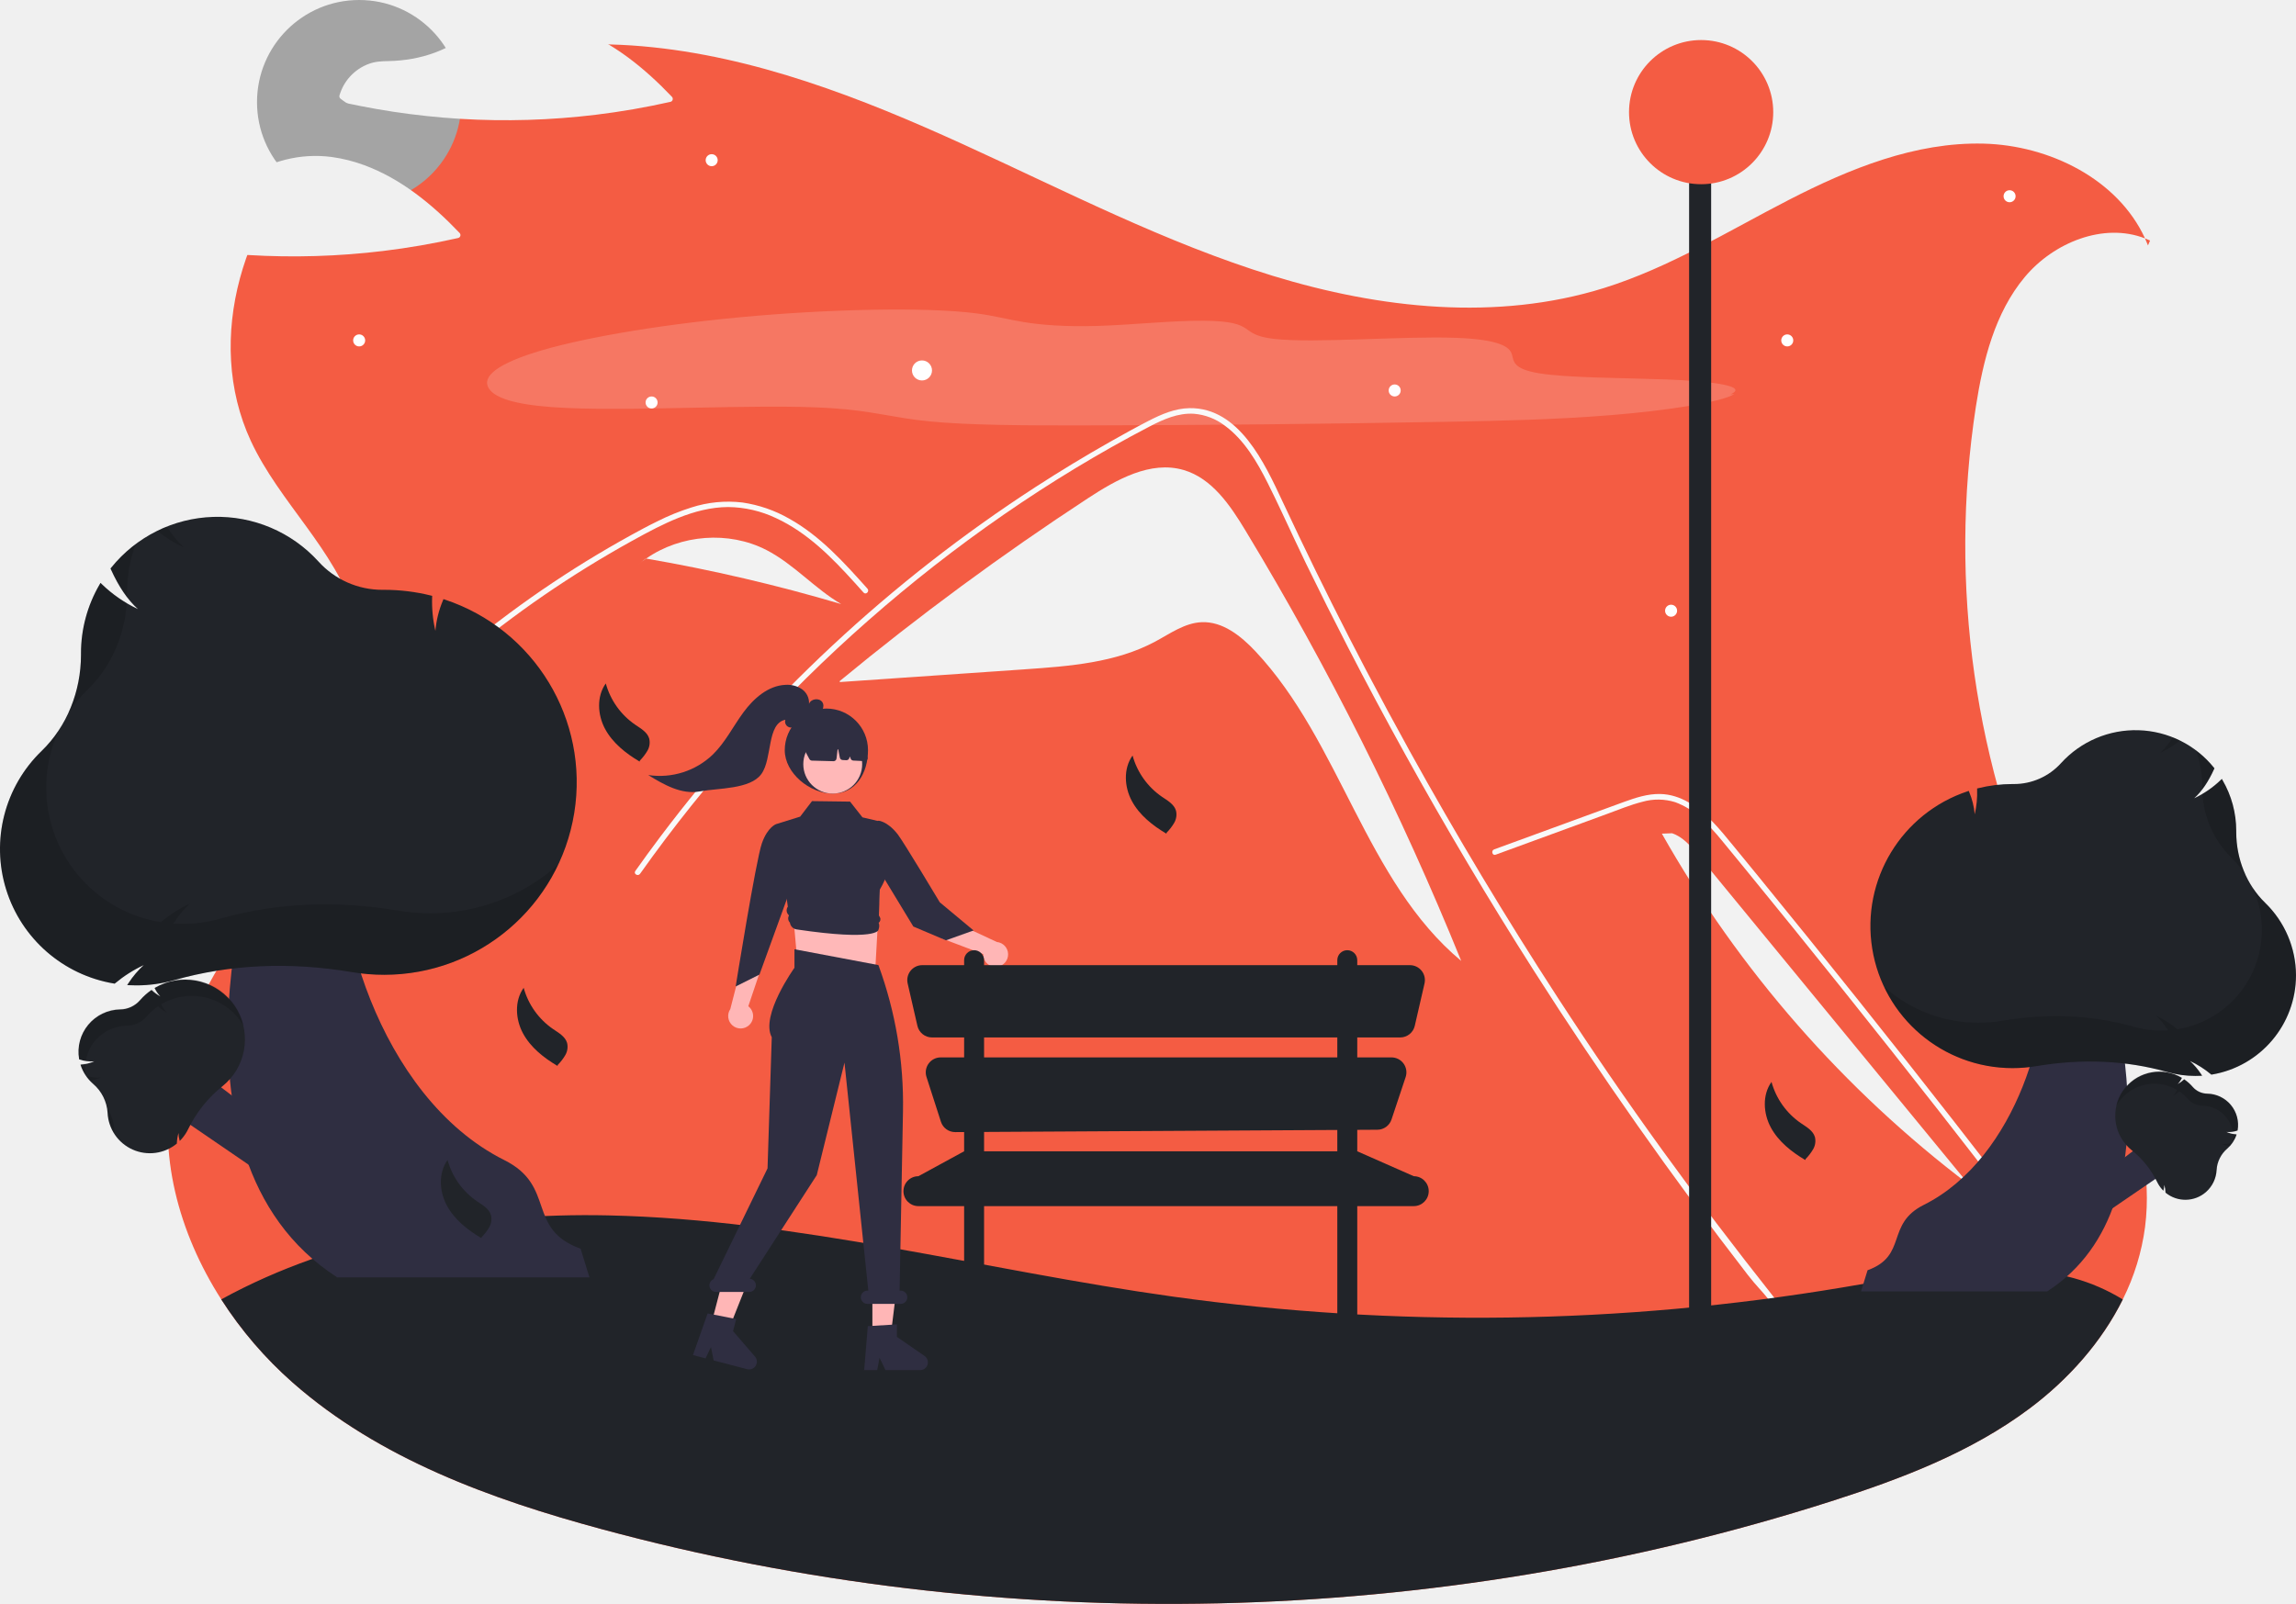
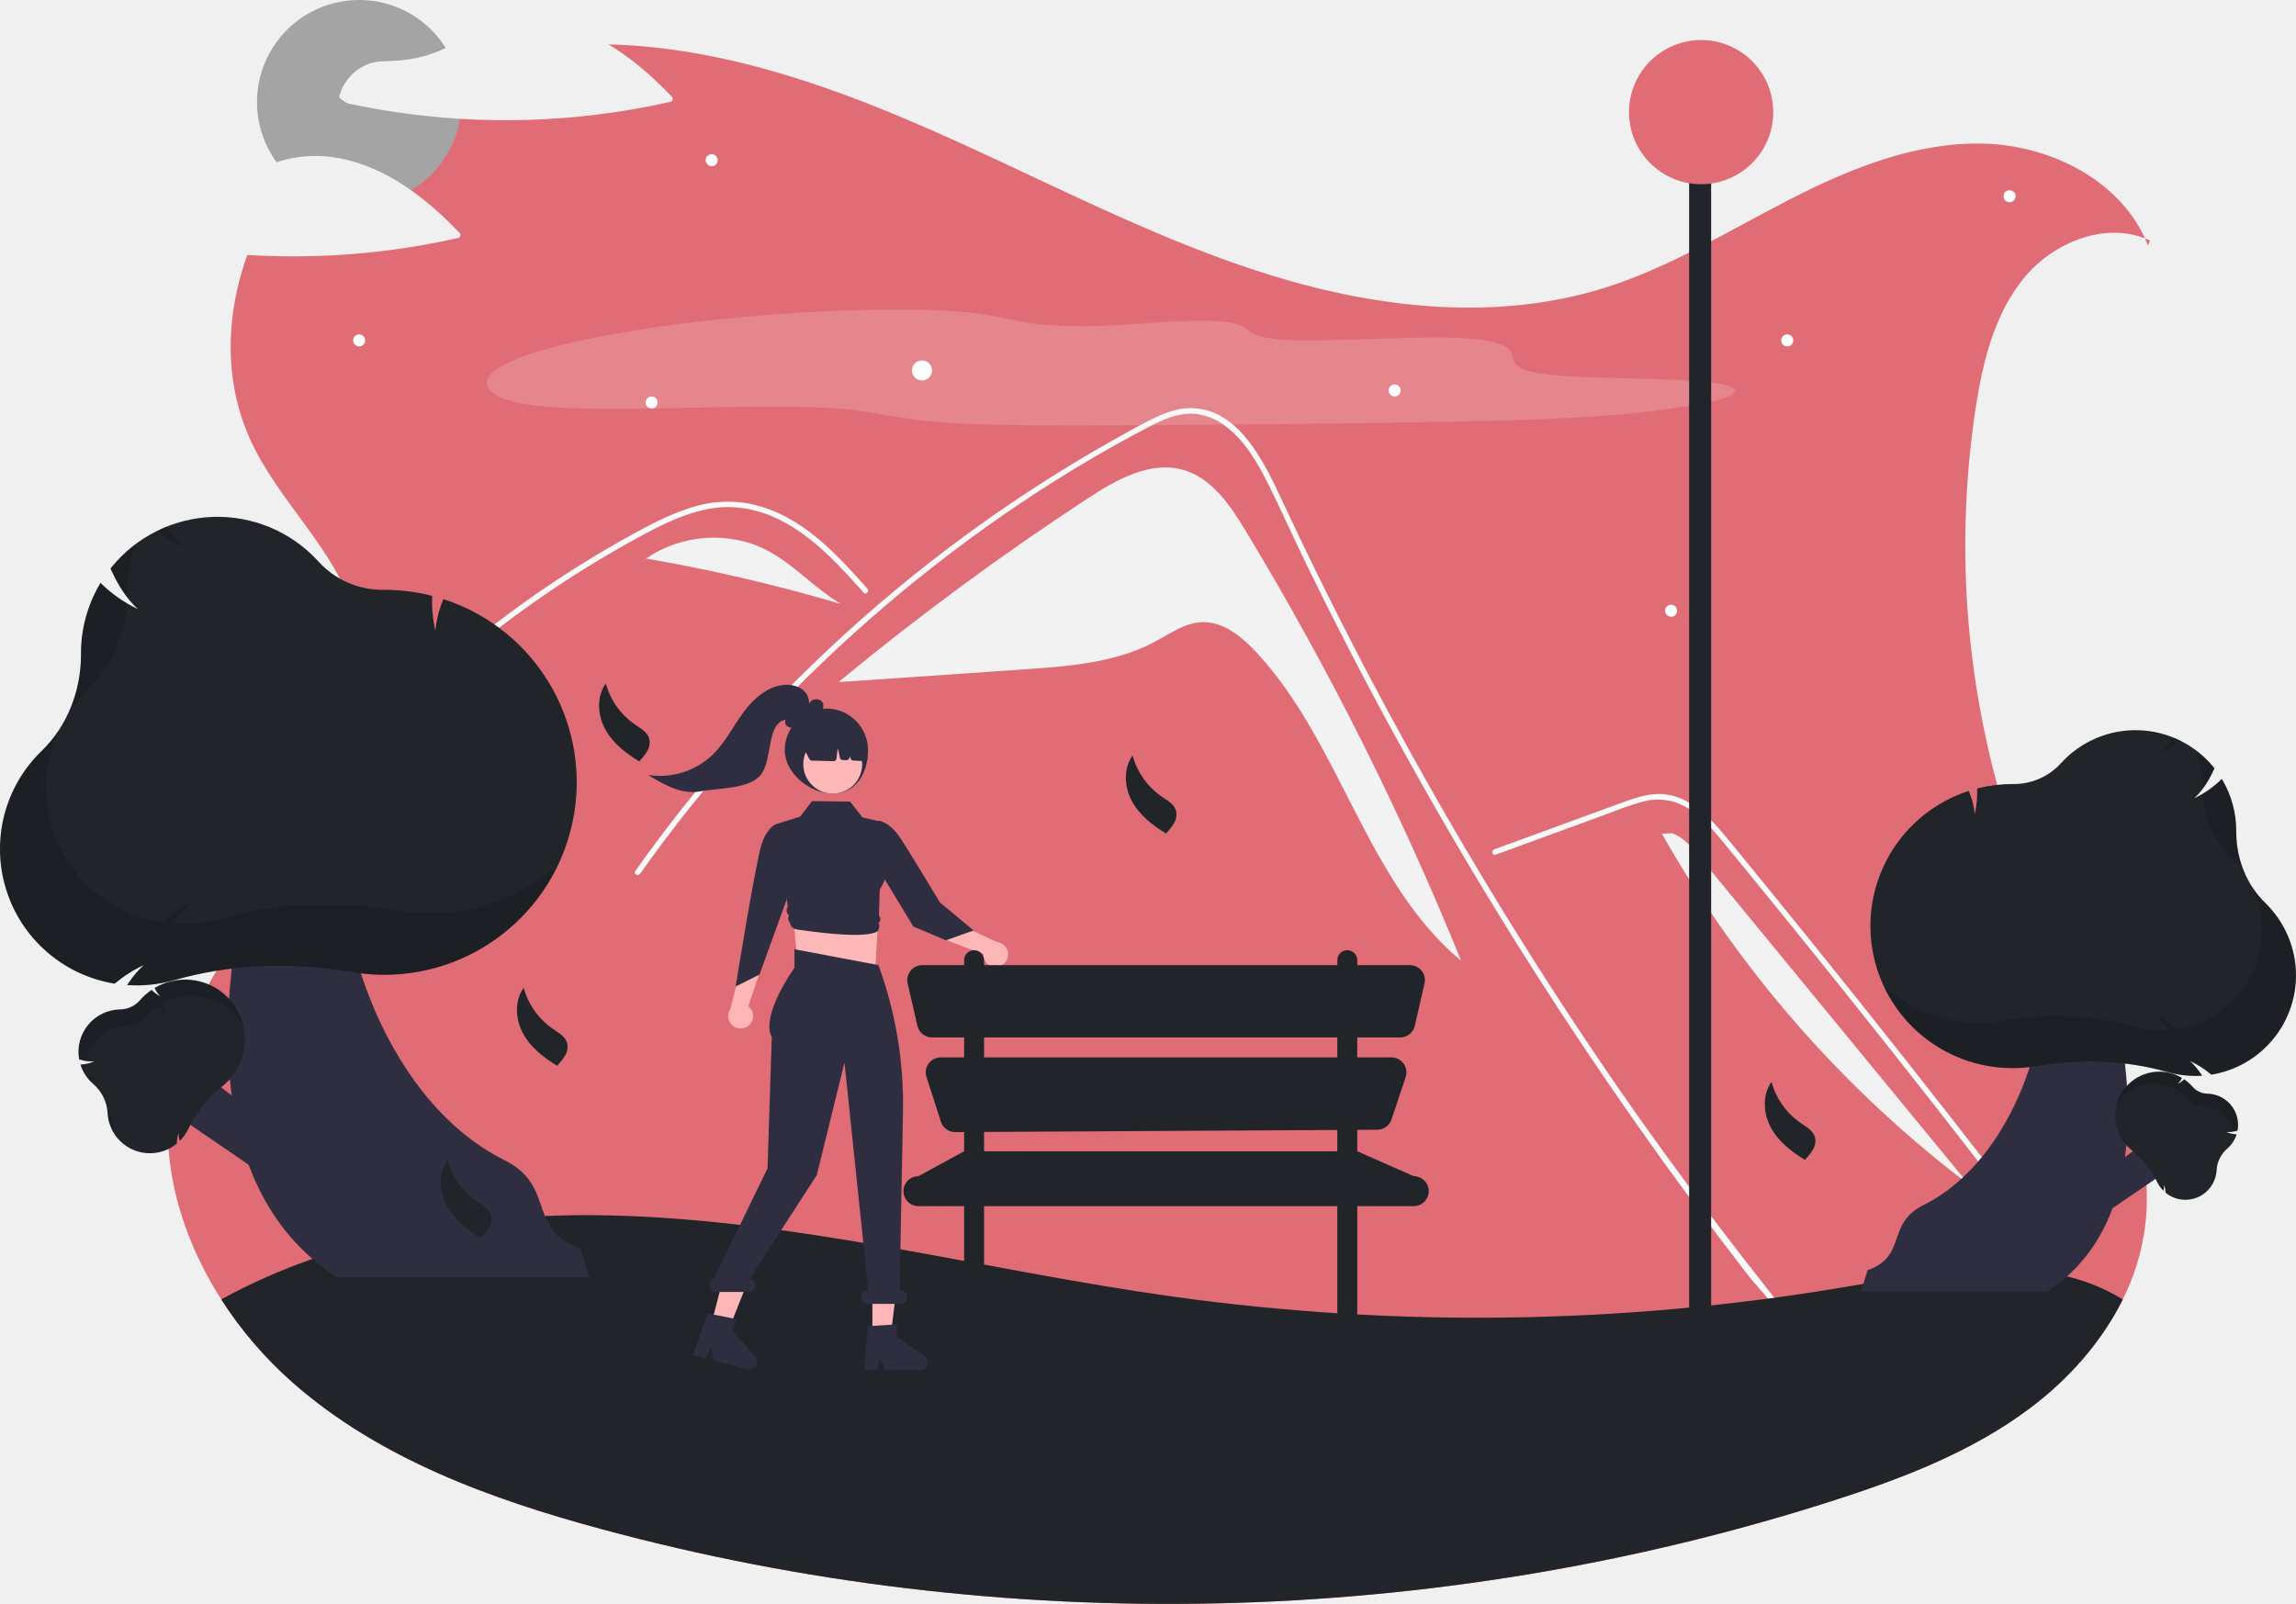
<svg xmlns="http://www.w3.org/2000/svg" id="f959f89c-f898-4249-a203-56365f3d7108" data-name="Layer 1" width="1146.318" height="801.004" viewBox="0 0 1146.318 801.004">
-   <path d="M1050.699,514.508a456.249,456.249,0,0,1-37.38-261.87c3.6-23.1,9.44-46.85,24.43-64.79,14.39-17.23,39.35-27.37,60.03-19.29-13.57-29.61-47.76-46.5-80.59-47.33-34.09-.86-66.92,12.5-97.25,28.1-30.33,15.6-59.65,33.81-92.21,43.99-53.5,16.72-111.91,10.34-165.5-6.09-53.58-16.44-103.62-42.47-154.62-65.71-51.01-23.24-104.17-44.03-160.01-48.91-55.84-4.87-115.25,7.89-157.24,45.01s-61.87,101.28-38.27,152.11c14.25,30.7,42.22,54.32,52.04,86.7,12.32,40.65-7.08,83.96-30.41,119.45-23.34,35.49-51.8,69.58-60.47,111.16-8.01,38.38,2.72,78.02,24.05,111.38a197.345,197.345,0,0,0,35.74,41.61c43.09,37.91,98.77,58.15,154.17,73.13,200.27,54.17,416.13,49.29,613.75-13.88,34.99-11.18,69.95-24.43,99.32-46.48,19.16-14.38,35.83-33.02,46.39-54.35a114.106,114.106,0,0,0,11.13-36.18C1104.439,610.178,1072.969,562.058,1050.699,514.508Z" transform="translate(-26.84086 -49.49819)" fill="#F45C43" />
+   <path d="M1050.699,514.508a456.249,456.249,0,0,1-37.38-261.87c3.6-23.1,9.44-46.85,24.43-64.79,14.39-17.23,39.35-27.37,60.03-19.29-13.57-29.61-47.76-46.5-80.59-47.33-34.09-.86-66.92,12.5-97.25,28.1-30.33,15.6-59.65,33.81-92.21,43.99-53.5,16.72-111.91,10.34-165.5-6.09-53.58-16.44-103.62-42.47-154.62-65.71-51.01-23.24-104.17-44.03-160.01-48.91-55.84-4.87-115.25,7.89-157.24,45.01s-61.87,101.28-38.27,152.11c14.25,30.7,42.22,54.32,52.04,86.7,12.32,40.65-7.08,83.96-30.41,119.45-23.34,35.49-51.8,69.58-60.47,111.16-8.01,38.38,2.72,78.02,24.05,111.38a197.345,197.345,0,0,0,35.74,41.61c43.09,37.91,98.77,58.15,154.17,73.13,200.27,54.17,416.13,49.29,613.75-13.88,34.99-11.18,69.95-24.43,99.32-46.48,19.16-14.38,35.83-33.02,46.39-54.35a114.106,114.106,0,0,0,11.13-36.18C1104.439,610.178,1072.969,562.058,1050.699,514.508Z" transform="translate(-26.84086 -49.49819)" fill="#E06C75" />
  <g opacity="0.17">
    <path d="M890.75,246.451c9.642-4.204-9.912-6.651-32.096-7.456s-49.021-.76-63.198-3.049c-13.711-2.213-12.701-6.149-13.854-9.715s-6.424-7.222-27.819-8.015c-26.661-.988-70.626,2.814-90.752.532-18.781-2.13-7.617-8.812-35.003-9.068-15.638-.146-35.785,2.057-53.186,2.588-16.336.499-28.422-.534-36.904-1.924s-14.389-3.151-23.934-4.379c-25.061-3.222-74.091-2.139-117.853,1.991s-81.273,10.898-102.429,17.602-27,13.304-22.072,18.901c3.147,3.574,11.199,6.916,30.732,8.352,36.536,2.686,101.584-1.938,139.337.506,21.041,1.362,30.376,4.739,48.838,6.587,19.834,1.985,48.869,2.091,77.397,2.043,59.397-.098,120.314-.708,182.43-1.827,25.945-.467,53.13-1.075,80.738-3.303s55.766-6.526,61.591-10.555" transform="translate(-26.84086 -49.49819)" fill="#fff" />
  </g>
-   <path d="M1099.259,172.048c-.46-1.18-.96-2.35-1.48-3.49.84.33,1.68.69,2.51,1.08Z" transform="translate(-26.84086 -49.49819)" fill="#F45C43" />
+   <path d="M1099.259,172.048c-.46-1.18-.96-2.35-1.48-3.49.84.33,1.68.69,2.51,1.08Z" transform="translate(-26.84086 -49.49819)" fill="#E06C75" />
  <path d="M648.745,314.584c-7.669-12.684-16.757-26.228-30.99-30.37-16.482-4.796-33.413,4.732-47.775,14.135a1392.157,1392.157,0,0,0-123.893,91.283l.043.492q46.226-3.188,92.451-6.376c22.265-1.535,45.296-3.283,64.972-13.816,7.467-3.997,14.745-9.336,23.206-9.708,10.512-.462,19.677,6.879,26.88,14.549,42.607,45.371,54.937,114.754,102.738,154.616A1516.995,1516.995,0,0,0,648.745,314.584Z" transform="translate(-26.84086 -49.49819)" fill="#f2f2f2" />
  <path d="M910.646,699.413c-4.712-5.95-6.637-7.343-11.285-13.348Q842.597,612.649,792.653,534.273q-33.924-53.23-64.483-108.504-14.549-26.278-28.3-52.969-10.67-20.695-20.865-41.638c-1.944-3.988-3.832-7.994-5.711-12.009-4.428-9.442-8.773-18.93-13.439-28.244-5.317-10.616-11.789-21.745-21.553-28.877a29.405,29.405,0,0,0-15.319-5.895c-7.948-.513-15.282,2.769-22.176,6.353-50.439,26.301-97.659,59.276-140.37,96.798A730.778,730.778,0,0,0,346.397,485.878c-1.008,1.439-3.392.064-2.374-1.384q6.009-8.498,12.257-16.813A734.817,734.817,0,0,1,543.88,292.696q18.248-11.826,37.183-22.542c6.362-3.603,12.752-7.16,19.251-10.497,6.371-3.273,13.137-6.215,20.416-6.325,24.77-.385,37.595,27.667,46.405,46.542q4.153,8.911,8.406,17.766,16.075,33.621,33.387,66.628,10.685,20.379,21.837,40.52,34.707,62.718,73.779,122.897c34.506,53.143,68.737,100.089,108.046,149.785C913.671,698.844,911.737,700.806,910.646,699.413Z" transform="translate(-26.84086 -49.49819)" fill="#f9f9f9" />
  <path d="M457.991,345.435c-1.439-1.604-2.869-3.209-4.318-4.813-11.422-12.633-23.679-25.118-39.364-32.361a57.11,57.11,0,0,0-23.927-5.546c-8.562.028-16.932,2.273-24.843,5.418-3.74,1.494-7.398,3.19-11.001,4.996-4.116,2.072-8.159,4.281-12.183,6.509q-11.331,6.27-22.368,13.091-21.961,13.572-42.546,29.216-10.671,8.113-20.902,16.758-9.516,8.031-18.646,16.492c-1.302,1.201-3.245-.743-1.944-1.943,1.604-1.494,3.227-2.979,4.85-4.446q6.875-6.215,13.971-12.193,12.939-10.918,26.549-20.993,21.163-15.676,43.783-29.225,11.304-6.765,22.918-12.963c2.338-1.247,4.703-2.466,7.096-3.621a113.114,113.114,0,0,1,16.868-6.866,60.006,60.006,0,0,1,25.476-2.503,66.327,66.327,0,0,1,23.505,8.131c15.401,8.608,27.346,21.919,38.97,34.909C461.108,344.803,459.174,346.755,457.991,345.435Z" transform="translate(-26.84086 -49.49819)" fill="#f9f9f9" />
  <path d="M773.552,476.342l36.905-13.498,18.323-6.702c5.968-2.183,11.921-4.667,18.09-6.23a28.539,28.539,0,0,1,16.374.209,37.737,37.737,0,0,1,12.771,7.917,103.639,103.639,0,0,1,10.475,11.186c3.989,4.794,7.92,9.639,11.868,14.467q24.441,29.891,48.563,60.041,24.121,30.15,47.92,60.556,23.857,30.48,47.385,61.216,2.882,3.765,5.76,7.534c1.06,1.388,3.449.02,2.375-1.388q-23.702-31.044-47.735-61.835-24.092-30.864-48.516-61.466-24.424-30.601-49.179-60.937-6.167-7.558-12.354-15.099c-3.48-4.241-6.92-8.527-10.736-12.474-7.005-7.245-15.758-13.648-26.234-13.822-6.16-.102-12.121,1.852-17.844,3.923-6.17,2.232-12.325,4.506-18.486,6.759L782.111,470.292l-9.291,3.398c-1.649.603-.936,3.262.731,2.652Z" transform="translate(-26.84086 -49.49819)" fill="#f9f9f9" />
  <path d="M409.452,324.157c-18.754-9.639-42.771-7.751-60.005,4.291A855.845,855.845,0,0,1,446.818,351.174C433.535,343.39,423.145,331.195,409.452,324.157Z" transform="translate(-26.84086 -49.49819)" fill="#f2f2f2" />
  <path d="M349.263,328.415,345.652,331.35c1.221-1.027,2.491-1.99,3.795-2.901C349.386,328.438,349.324,328.426,349.263,328.415Z" transform="translate(-26.84086 -49.49819)" fill="#f2f2f2" />
  <path d="M874.624,476.477c-3.633-4.422-7.56-9.052-12.994-10.848l-5.073.2a575.436,575.436,0,0,0,153.267,175.221Q942.224,558.763,874.624,476.477Z" transform="translate(-26.84086 -49.49819)" fill="#f2f2f2" />
  <path d="M1086.669,698.448c-10.56,21.33-27.23,39.97-46.39,54.35-29.37,22.05-64.33,35.3-99.32,46.48-197.62,63.17-413.48,68.05-613.75,13.88-55.4-14.98-111.08-35.22-154.17-73.13a197.345,197.345,0,0,1-35.74-41.61c57.35-31.52,126.86-43.4,193.19-41.95,95.09,2.08,187.96,27.46,282.16,40.59a1102.669,1102.669,0,0,0,334.04-4.6c38.32-6.43,77.98-14.84,115.49-4.66A95.15,95.15,0,0,1,1086.669,698.448Z" transform="translate(-26.84086 -49.49819)" fill="#212429" />
  <circle cx="179.318" cy="51" r="51" fill="#A4A4A4" />
  <path d="M362.309,97.84C348.812,83.682,333.136,70.765,314.58,63.939a76.715,76.715,0,0,0-15.986-4.017c-.044-.006-.085.003-.129-.001a2.356,2.356,0,0,0-.27-.053,61.539,61.539,0,0,0-22.841,1.379,63.107,63.107,0,0,0-10.635,3.705,93.005,93.005,0,0,0-9.979,5.656A64.908,64.908,0,0,1,232.686,78.835a74.188,74.188,0,0,1-11.844,1.162c-3.447.069-6.698.189-9.964,1.434a23.916,23.916,0,0,0-14.565,15.771,1.551,1.551,0,0,0,.689,1.694c.883.633,1.745,1.351,2.673,1.914a8.339,8.339,0,0,0,2.611.712q2.214.467,4.433.907,8.176,1.62,16.42,2.868,16.681,2.525,33.542,3.558a373.481,373.481,0,0,0,67.51-2.029A374.771,374.771,0,0,0,361.647,100.347,1.514,1.514,0,0,0,362.309,97.84Z" transform="translate(-26.84086 -49.49819)" fill="#f0f0f0" />
  <path d="M208.58,131.939a76.715,76.715,0,0,0-15.986-4.017c-.044-.006-.085.003-.129-.001a2.356,2.356,0,0,0-.27-.053,61.539,61.539,0,0,0-22.841,1.379,63.107,63.107,0,0,0-10.635,3.705,93.005,93.005,0,0,0-9.979,5.656,64.908,64.908,0,0,1-22.052,8.227,74.188,74.188,0,0,1-11.844,1.162c-3.447.069-6.698.189-9.964,1.434a23.916,23.916,0,0,0-14.565,15.771,1.551,1.551,0,0,0,.689,1.694c.883.633,1.745,1.351,2.673,1.914a8.339,8.339,0,0,0,2.611.712q2.214.467,4.433.907,8.176,1.62,16.42,2.868,16.681,2.525,33.542,3.558a373.481,373.481,0,0,0,67.51-2.029A374.771,374.771,0,0,0,255.647,168.347a1.514,1.514,0,0,0,.662-2.507C242.812,151.682,227.136,138.765,208.58,131.939Z" transform="translate(-26.84086 -49.49819)" fill="#f0f0f0" />
  <polygon points="1047.411 588.142 1074.576 567.518 1087.816 580.759 1043.563 611.042 1047.411 588.142" fill="#2f2e41" />
  <path d="M1048.916,694.428H955.993l3.259-10.56,0,0c20.199-7.312,8.853-23.03,28.068-32.637,46.997-23.498,65.191-93.62,58.309-121.339l30.798-1.302S1118.959,649.375,1048.916,694.428Z" transform="translate(-26.84086 -49.49819)" fill="#2f2e41" />
  <path d="M1128.247,644.789a15.619,15.619,0,0,1-20.183.378l-.06-.05-.002-.078a14.965,14.965,0,0,0-.6-3.819,10.691,10.691,0,0,1-.388,2.644l-.078.29-.209-.215c-.18-.186-.355-.375-.519-.561a15.751,15.751,0,0,1-2.399-3.633,45.916,45.916,0,0,0-12.74-15.88,22.292,22.292,0,0,1-2.673-2.572,22.034,22.034,0,0,1,27.67-33.569l.138.081-.071.142a11.478,11.478,0,0,1-2.048,2.954,14.968,14.968,0,0,0,3.154-2.279l.1-.094.113.078a22.128,22.128,0,0,1,4.029,3.587l.128.147a9.836,9.836,0,0,0,7.284,3.361,15.614,15.614,0,0,1,15.119,18.293l-.018.103-.1.03a13.399,13.399,0,0,1-5.457.681,15.222,15.222,0,0,0,4.861,1.217l.217.017-.069.206a15.604,15.604,0,0,1-4.503,6.79l-.059.052-.063.055a15.333,15.333,0,0,0-5.297,10.643A15.733,15.733,0,0,1,1128.247,644.789Z" transform="translate(-26.84086 -49.49819)" fill="#212429" />
  <path d="M1131.089,639.769a15.574,15.574,0,0,1-.176,1.679,15.785,15.785,0,0,0,2.538-7.82c.021-.426.065-.851.125-1.274A14.814,14.814,0,0,0,1131.089,639.769Z" transform="translate(-26.84086 -49.49819)" opacity="0.15" />
  <path d="M1136.003,620.789a15.198,15.198,0,0,0,3.884,1.098,15.63,15.63,0,0,0,1.423-1.736A13.244,13.244,0,0,1,1136.003,620.789Z" transform="translate(-26.84086 -49.49819)" opacity="0.15" />
  <path d="M1141.727,615.661a15.709,15.709,0,0,1-.111,4.052,15.529,15.529,0,0,0,1.758-3.625l.069-.206-.217-.017A15.095,15.095,0,0,1,1141.727,615.661Z" transform="translate(-26.84086 -49.49819)" opacity="0.15" />
  <path d="M1140.282,600.84a15.651,15.651,0,0,0-11.461-5.3,9.836,9.836,0,0,1-7.284-3.361l-.128-.147a22.128,22.128,0,0,0-4.029-3.587l-.113-.078-.1.094a14.968,14.968,0,0,1-3.154,2.279,11.478,11.478,0,0,0,2.048-2.954l.071-.142-.138-.081a22.018,22.018,0,0,0-32.621,14.254,22.022,22.022,0,0,1,30.259-8.113l.138.081-.071.142a11.478,11.478,0,0,1-2.048,2.954,14.968,14.968,0,0,0,3.154-2.279l.1-.094.113.078a22.129,22.129,0,0,1,4.029,3.587l.128.147a9.836,9.836,0,0,0,7.284,3.361,15.617,15.617,0,0,1,15.103,12.835,18.927,18.927,0,0,0,2.26-.55l.1-.03.018-.103A15.554,15.554,0,0,0,1140.282,600.84Z" transform="translate(-26.84086 -49.49819)" opacity="0.15" />
  <path d="M1173.159,536.541a50.291,50.291,0,0,1-42.007,49.6l-.248.041-.192-.16a48.186,48.186,0,0,0-10.51-6.672,34.423,34.423,0,0,1,5.566,6.56l.535.805-.965.046c-.833.041-1.66.061-2.459.061a50.716,50.716,0,0,1-13.884-1.925c-20.517-5.837-42.55-6.836-65.486-2.967a71.779,71.779,0,0,1-11.901.993A70.948,70.948,0,0,1,1009.287,444.637l.488-.161.193.476a36.957,36.957,0,0,1,2.787,11.233,48.196,48.196,0,0,0,1.198-12.471l-.015-.443.43-.108a71.249,71.249,0,0,1,17.241-2.115l.629.003a31.672,31.672,0,0,0,23.616-10.462,50.276,50.276,0,0,1,76.38,2.346l.212.262-.14.307c-2.938,6.475-6.138,11.192-9.958,14.641a49.013,49.013,0,0,0,13.28-9.163l.502-.487.352.605A50.242,50.242,0,0,1,1143.32,464.428l-.001.254c-.001.09-.001.18-.001.269,0,13.613,5.264,26.516,14.467,35.439A50.66,50.66,0,0,1,1173.159,536.541Z" transform="translate(-26.84086 -49.49819)" fill="#212429" />
  <g opacity="0.15">
    <path d="M1111.689,417.717a35.519,35.519,0,0,1-6.335,7.772,48.889,48.889,0,0,0,9.898-6.186Q1113.502,418.44,1111.689,417.717Z" transform="translate(-26.84086 -49.49819)" />
    <path d="M1140.793,477.733a50.482,50.482,0,0,1,7.23,8.808,51.393,51.393,0,0,1-4.704-21.59c0-.09,0-.18.001-.269l.001-.254a50.242,50.242,0,0,0-6.84-25.327l-.352-.605-.502.487a49.126,49.126,0,0,1-9.17,6.983A48.972,48.972,0,0,0,1140.793,477.733Z" transform="translate(-26.84086 -49.49819)" />
    <path d="M1126.327,441.771l-.001.254c-.001.09-.001.18-.001.269,0,.494.009.986.023,1.477a52.365,52.365,0,0,0,5.956-10.267l.14-.307-.212-.262a50.688,50.688,0,0,0-9.096-8.797A50.356,50.356,0,0,1,1126.327,441.771Z" transform="translate(-26.84086 -49.49819)" />
    <path d="M1157.786,500.39a45.459,45.459,0,0,1-6.408-7.797,50.23,50.23,0,0,1-37.218,70.89l-.248.041-.192-.16a48.188,48.188,0,0,0-10.51-6.672,34.423,34.423,0,0,1,5.566,6.56l.535.805-.965.046c-.833.041-1.66.061-2.459.061a50.715,50.715,0,0,1-13.884-1.925c-20.517-5.837-42.55-6.836-65.486-2.967a71.779,71.779,0,0,1-11.901.993,70.624,70.624,0,0,1-47.12-17.969,71.011,71.011,0,0,0,64.113,40.626,71.779,71.779,0,0,0,11.901-.993c22.935-3.869,44.968-2.87,65.486,2.967a50.715,50.715,0,0,0,13.884,1.925c.799,0,1.626-.02,2.459-.061l.965-.046-.535-.805a34.423,34.423,0,0,0-5.566-6.56,48.188,48.188,0,0,1,10.51,6.672l.192.16.248-.041a50.254,50.254,0,0,0,26.633-85.75Z" transform="translate(-26.84086 -49.49819)" />
  </g>
  <polygon points="134.035 560.973 97.223 533.025 79.28 550.968 139.25 592.007 134.035 560.973" fill="#2f2e41" />
  <path d="M195.21,687.428h125.927L316.72,673.117l0,0c-27.373-9.909-11.998-31.209-38.036-44.228-63.688-31.844-88.345-126.87-79.019-164.434l-41.736-1.765S100.291,626.374,195.21,687.428Z" transform="translate(-26.84086 -49.49819)" fill="#2f2e41" />
  <path d="M80.554,605.252a20.779,20.779,0,0,0-7.178-14.423c-.028-.025-.057-.05-.085-.075l-.08-.07a21.145,21.145,0,0,1-6.103-9.201l-.093-.279.293-.023a20.628,20.628,0,0,0,6.587-1.65,18.157,18.157,0,0,1-7.395-.923l-.136-.041-.024-.14a21.16,21.16,0,0,1,20.489-24.79,13.33,13.33,0,0,0,9.871-4.555l.174-.2a29.987,29.987,0,0,1,5.46-4.861l.154-.106.136.128a20.285,20.285,0,0,0,4.274,3.088,15.554,15.554,0,0,1-2.775-4.003l-.097-.193.187-.109A29.86,29.86,0,0,1,141.708,588.318a30.209,30.209,0,0,1-3.622,3.485,62.224,62.224,0,0,0-17.265,21.52,21.344,21.344,0,0,1-3.251,4.923c-.222.252-.458.508-.703.76l-.283.292-.105-.393a14.487,14.487,0,0,1-.526-3.583,20.28,20.28,0,0,0-.813,5.176l-.003.105-.082.067a21.15,21.15,0,0,1-34.502-15.419Z" transform="translate(-26.84086 -49.49819)" fill="#212429" />
  <path d="M83.853,613.357a21.104,21.104,0,0,0,.238,2.275,21.392,21.392,0,0,1-3.439-10.598c-.028-.578-.089-1.153-.17-1.726A20.076,20.076,0,0,1,83.853,613.357Z" transform="translate(-26.84086 -49.49819)" opacity="0.15" />
  <path d="M77.193,587.635a20.597,20.597,0,0,1-5.264,1.488,21.18,21.18,0,0,1-1.929-2.353A17.947,17.947,0,0,0,77.193,587.635Z" transform="translate(-26.84086 -49.49819)" opacity="0.15" />
  <path d="M69.436,580.686a21.289,21.289,0,0,0,.151,5.491,21.044,21.044,0,0,1-2.382-4.912l-.093-.279.293-.023A20.452,20.452,0,0,0,69.436,580.686Z" transform="translate(-26.84086 -49.49819)" opacity="0.15" />
  <path d="M71.394,560.601a21.209,21.209,0,0,1,15.532-7.182,13.33,13.33,0,0,0,9.871-4.555l.174-.2a29.987,29.987,0,0,1,5.46-4.861l.154-.106.136.128a20.284,20.284,0,0,0,4.274,3.088,15.555,15.555,0,0,1-2.775-4.003l-.097-.193.187-.109A29.838,29.838,0,0,1,148.516,561.925a29.843,29.843,0,0,0-41.006-10.994l-.187.109.097.193a15.555,15.555,0,0,0,2.775,4.003,20.284,20.284,0,0,1-4.274-3.088l-.136-.128-.154.106a29.987,29.987,0,0,0-5.46,4.861l-.174.2a13.33,13.33,0,0,1-9.871,4.555A21.163,21.163,0,0,0,69.66,579.135a25.648,25.648,0,0,1-3.063-.745l-.136-.041-.024-.14A21.078,21.078,0,0,1,71.394,560.601Z" transform="translate(-26.84086 -49.49819)" opacity="0.15" />
  <path d="M47.675,424.475c12.471-12.093,19.605-29.578,19.605-48.026,0-.121,0-.244-.001-.365l-.001-.344a68.086,68.086,0,0,1,9.269-34.323l.477-.819.68.66a66.421,66.421,0,0,0,17.996,12.417c-5.177-4.675-9.514-11.067-13.495-19.841l-.19-.416.287-.355a68.132,68.132,0,0,1,103.507-3.179,42.921,42.921,0,0,0,32.003,14.178l.853-.004a96.555,96.555,0,0,1,23.364,2.866l.583.146-.021.6a65.313,65.313,0,0,0,1.623,16.9,50.082,50.082,0,0,1,3.777-15.223l.261-.645.661.219a96.146,96.146,0,0,1-30.248,187.398A97.272,97.272,0,0,1,202.538,534.974c-31.081-5.243-60.939-3.89-88.744,4.021a68.728,68.728,0,0,1-18.816,2.609c-1.083,0-2.204-.027-3.333-.082l-1.308-.063L91.064,540.368a46.65,46.65,0,0,1,7.543-8.89,65.3,65.3,0,0,0-14.243,9.041l-.26.217-.337-.055A68.102,68.102,0,0,1,47.675,424.475Z" transform="translate(-26.84086 -49.49819)" fill="#212429" />
  <g opacity="0.15">
    <path d="M110.143,312.44a48.134,48.134,0,0,0,8.585,10.532,66.253,66.253,0,0,1-13.414-8.384Q107.686,313.42,110.143,312.44Z" transform="translate(-26.84086 -49.49819)" />
    <path d="M70.702,393.772a68.411,68.411,0,0,0-9.798,11.936,69.646,69.646,0,0,0,6.375-29.258c0-.121,0-.244-.001-.365l-.001-.344a68.087,68.087,0,0,1,9.269-34.323l.477-.819.68.66a66.574,66.574,0,0,0,12.427,9.463C88.972,367.31,82.046,382.772,70.702,393.772Z" transform="translate(-26.84086 -49.49819)" />
    <path d="M90.306,345.037l.001.344c.001.121.001.244.001.365,0,.669-.012,1.336-.031,2.002A70.962,70.962,0,0,1,82.205,333.834l-.19-.416.287-.355a68.69,68.69,0,0,1,12.327-11.922A68.241,68.241,0,0,0,90.306,345.037Z" transform="translate(-26.84086 -49.49819)" />
    <path d="M47.675,424.475a61.605,61.605,0,0,0,8.684-10.566,68.069,68.069,0,0,0,50.436,96.067l.337.055.26-.217a65.303,65.303,0,0,1,14.243-9.041,46.648,46.648,0,0,0-7.543,8.89l-.726,1.091,1.308.063c1.129.055,2.25.082,3.333.082a68.728,68.728,0,0,0,18.816-2.609c27.805-7.911,57.662-9.263,88.744-4.021a97.273,97.273,0,0,0,16.128,1.346,95.707,95.707,0,0,0,63.855-24.351,96.232,96.232,0,0,1-86.883,55.055A97.272,97.272,0,0,1,202.538,534.974c-31.081-5.243-60.939-3.89-88.744,4.021a68.728,68.728,0,0,1-18.816,2.609c-1.082,0-2.204-.027-3.333-.082l-1.307-.063L91.064,540.368a46.648,46.648,0,0,1,7.543-8.89,65.303,65.303,0,0,0-14.243,9.041l-.26.217-.337-.055A68.102,68.102,0,0,1,47.675,424.475Z" transform="translate(-26.84086 -49.49819)" />
  </g>
  <circle cx="460.318" cy="185" r="5" fill="#fff" />
  <circle cx="834.318" cy="305" r="3" fill="#fff" />
  <circle cx="892.318" cy="170" r="3" fill="#fff" />
  <circle cx="355.318" cy="80" r="3" fill="#fff" />
  <circle cx="325.318" cy="201" r="3" fill="#fff" />
  <circle cx="179.318" cy="170" r="3" fill="#fff" />
  <circle cx="696.318" cy="195" r="3" fill="#fff" />
  <circle cx="1003.318" cy="98" r="3" fill="#fff" />
  <path d="M328.959,413.563c-3.8-7.035-4.33-16.255.335-22.749a36.838,36.838,0,0,0,14.675,20.599c2.772,1.887,6.051,3.698,6.999,6.914a8.235,8.235,0,0,1-.859,6.044,24.457,24.457,0,0,1-3.795,4.955l-.134.503C339.303,425.754,332.759,420.598,328.959,413.563Z" transform="translate(-26.84086 -49.49819)" fill="#212429" />
  <path d="M910.959,612.563c-3.8-7.035-4.33-16.255.335-22.749a36.838,36.838,0,0,0,14.675,20.599c2.772,1.887,6.051,3.698,6.999,6.914a8.235,8.235,0,0,1-.859,6.044,24.457,24.457,0,0,1-3.795,4.955l-.134.503C921.303,624.754,914.759,619.598,910.959,612.563Z" transform="translate(-26.84086 -49.49819)" fill="#212429" />
  <path d="M591.959,449.563c-3.8-7.035-4.33-16.255.335-22.749a36.838,36.838,0,0,0,14.675,20.599c2.772,1.887,6.051,3.698,6.999,6.914a8.235,8.235,0,0,1-.859,6.044,24.457,24.457,0,0,1-3.795,4.955l-.134.503C602.303,461.754,595.759,456.598,591.959,449.563Z" transform="translate(-26.84086 -49.49819)" fill="#212429" />
  <path d="M287.959,565.563c-3.8-7.035-4.33-16.255.335-22.749a36.838,36.838,0,0,0,14.675,20.599c2.772,1.887,6.051,3.698,6.999,6.914a8.235,8.235,0,0,1-.859,6.044,24.457,24.457,0,0,1-3.795,4.955l-.134.503C298.303,577.754,291.759,572.598,287.959,565.563Z" transform="translate(-26.84086 -49.49819)" fill="#212429" />
  <path d="M249.959,651.563c-3.8-7.035-4.33-16.255.335-22.749a36.838,36.838,0,0,0,14.675,20.599c2.772,1.887,6.051,3.698,6.999,6.914a8.235,8.235,0,0,1-.859,6.044,24.457,24.457,0,0,1-3.795,4.955l-.134.503C260.303,663.754,253.759,658.598,249.959,651.563Z" transform="translate(-26.84086 -49.49819)" fill="#212429" />
  <rect x="843.318" y="68" width="11" height="589" fill="#212429" />
-   <rect x="813.318" y="20" width="72" height="72" rx="36" fill="#F45C43" />
+   <rect x="813.318" y="20" width="72" height="72" rx="36" fill="#E06C75" />
  <path d="M418.643,424.139c0,11.478,12.516,21.678,23.993,21.678s17.571-10.201,17.571-21.678a20.782,20.782,0,0,0-41.564,0Z" transform="translate(-26.84086 -49.49819)" fill="#2f2e41" />
  <polygon points="398.471 484.489 437.067 483.005 439.294 442.925 394.76 442.925 398.471 484.489" fill="#ffb8b8" />
  <path d="M400.814,561.493a6.182,6.182,0,0,0-.365-9.473l7.007-20.822-11.038,2.917-4.962,19.326a6.216,6.216,0,0,0,9.357,8.052Z" transform="translate(-26.84086 -49.49819)" fill="#ffb6b6" />
  <circle cx="415.758" cy="381.625" r="14.698" fill="#ffb8b8" />
  <path d="M442.96,429.644l-10.733-.284a1.504,1.504,0,0,1-1.28-.787l-3.588-6.655a1.498,1.498,0,0,1,.396-1.891L441.798,409.047a1.497,1.497,0,0,1,1.256-.28l11.342,2.584a1.499,1.499,0,0,1,1.107,1.043l4.441,15.295a1.499,1.499,0,0,1-1.514,1.916l-5.56-.278a1.507,1.507,0,0,1-1.347-1.028l-.231-.699a.173.173,0,0,0-.338.054,1.5,1.5,0,0,1-1.573,1.498l-1.841-.092a1.495,1.495,0,0,1-1.396-1.205l-.794-3.993a.173.173,0,0,0-.342.014l-.519,4.442a1.492,1.492,0,0,1-1.487,1.325Z" transform="translate(-26.84086 -49.49819)" fill="#2f2e41" />
  <path d="M432.252,449.581l19.003.253,6.185,7.853,9.957,2.348,2.588,14.954c1.294,7.476-.08,12.211-3.881,18.778l0,0-.455,12.918.503.914a2.094,2.094,0,0,1-.631,2.723h0a4.277,4.277,0,0,1,.118,2.815l-.245.81s-.708,5.663-40.832-.293a3.956,3.956,0,0,1-3.343-3.399h0a2.954,2.954,0,0,1-.547-3.404l.082-.163-.412-.485a3.177,3.177,0,0,1-.161-3.907h0l-5.767-41.252,11.912-3.71Z" transform="translate(-26.84086 -49.49819)" fill="#2f2e41" />
  <path d="M419.169,464.993l-4.757-3.948s-4.23,1.25-7.183,9.581-13.09,71.527-13.09,71.527l11.876-5.938,16.839-46.431Z" transform="translate(-26.84086 -49.49819)" fill="#2f2e41" />
  <path d="M524.819,532.274a6.182,6.182,0,0,1-7.091-6.291l-20.541-7.792,9.257-6.682,18.087,8.424a6.216,6.216,0,0,1,.288,12.342Z" transform="translate(-26.84086 -49.49819)" fill="#ffb6b6" />
  <path d="M461.881,464.633l3.225-5.274s4.407-.185,9.895,6.744c2.814,3.552,21.049,34.017,21.049,34.017l16.863,14.055-13.806,4.931-16.272-6.903-18.244-30.078Z" transform="translate(-26.84086 -49.49819)" fill="#2f2e41" />
  <polygon points="435.555 666.81 444.739 666.81 449.108 631.385 435.553 631.386 435.555 666.81" fill="#ffb6b6" />
  <polygon points="355.157 661.099 364.044 663.415 377.208 630.238 364.091 626.819 355.157 661.099" fill="#ffb6b6" />
  <path d="M460.118,711.778l14.518-.867v6.22l13.803,9.533a3.885,3.885,0,0,1-2.208,7.083H468.947l-2.979-6.153-1.163,6.153h-6.517Z" transform="translate(-26.84086 -49.49819)" fill="#2f2e41" />
  <path d="M380.131,705.429l14.267,2.824-1.569,6.019,10.952,12.706a3.885,3.885,0,0,1-3.923,6.297L383.133,728.914l-1.331-6.705-2.678,5.66-6.306-1.644Z" transform="translate(-26.84086 -49.49819)" fill="#2f2e41" />
  <path d="M383.125,688.319l26.921-55.33,2.114-65.491C406.332,556.677,423.491,532.805,423.491,532.805v-9.245l41.919,7.908v0a201.215,201.215,0,0,1,12.262,73.06L475.982,694.047h.53a3.315,3.315,0,1,1,0,6.631H459.935a3.315,3.315,0,1,1,0-6.631h.427L448.463,580.164l-13.837,56.199L401.189,688.107a3.307,3.307,0,0,1-.265,6.604H384.347a3.312,3.312,0,0,1-1.223-6.391Z" transform="translate(-26.84086 -49.49819)" fill="#2f2e41" />
  <path d="M382.758,426.296c6.194-6.059,10.093-14.028,15.223-21.011,5.13-6.983,12.355-13.382,21.011-13.77a13.038,13.038,0,0,1,8.166,2.129,8.305,8.305,0,0,1,3.605,7.367c.914-2.567,4.997-3.145,6.588-.933,1.591,2.212-.257,5.899-2.981,5.948l-.267-1.057a18.249,18.249,0,0,1-11.801,7.836,2.978,2.978,0,0,1-3.355-3.854C409.591,410.807,412.561,428.252,407,436s-21.453,6.996-30.829,8.735c-9.055,1.68-17.859-3.348-25.699-8.178A38.272,38.272,0,0,0,382.758,426.296Z" transform="translate(-26.84086 -49.49819)" fill="#2f2e41" />
  <path d="M732.69,636.904,704.473,624.455V613.753l10.056-.057a7.469,7.469,0,0,0,7.044-5.107l7.064-21.193a7.469,7.469,0,0,0-7.086-9.831H704.473v-9.959H725.913a7.469,7.469,0,0,0,7.279-5.796l4.865-21.163a7.469,7.469,0,0,0-7.279-9.143H704.473v-2.49a4.979,4.979,0,0,0-9.959,0v2.49H518.157v-2.49a4.979,4.979,0,0,0-9.959,0v2.49H487.287a7.469,7.469,0,0,0-7.279,9.143l4.865,21.163a7.469,7.469,0,0,0,7.279,5.796H508.198v9.959H496.513a7.469,7.469,0,0,0-7.109,9.76l7.21,22.377a7.469,7.469,0,0,0,7.151,5.178l4.432-.025V624.455l-22.823,12.449a7.469,7.469,0,0,0-7.469,7.469v0a7.469,7.469,0,0,0,7.469,7.469H508.198v54.774a4.979,4.979,0,0,0,9.959,0V651.842H694.514v54.774a4.979,4.979,0,0,0,9.959,0V651.842h28.217a7.469,7.469,0,0,0,7.469-7.469v0A7.469,7.469,0,0,0,732.69,636.904Zm-214.533-69.298H694.514v9.959H518.157Zm0,56.849v-9.656l176.357-.991V624.455Z" transform="translate(-26.84086 -49.49819)" fill="#212429" />
</svg>
